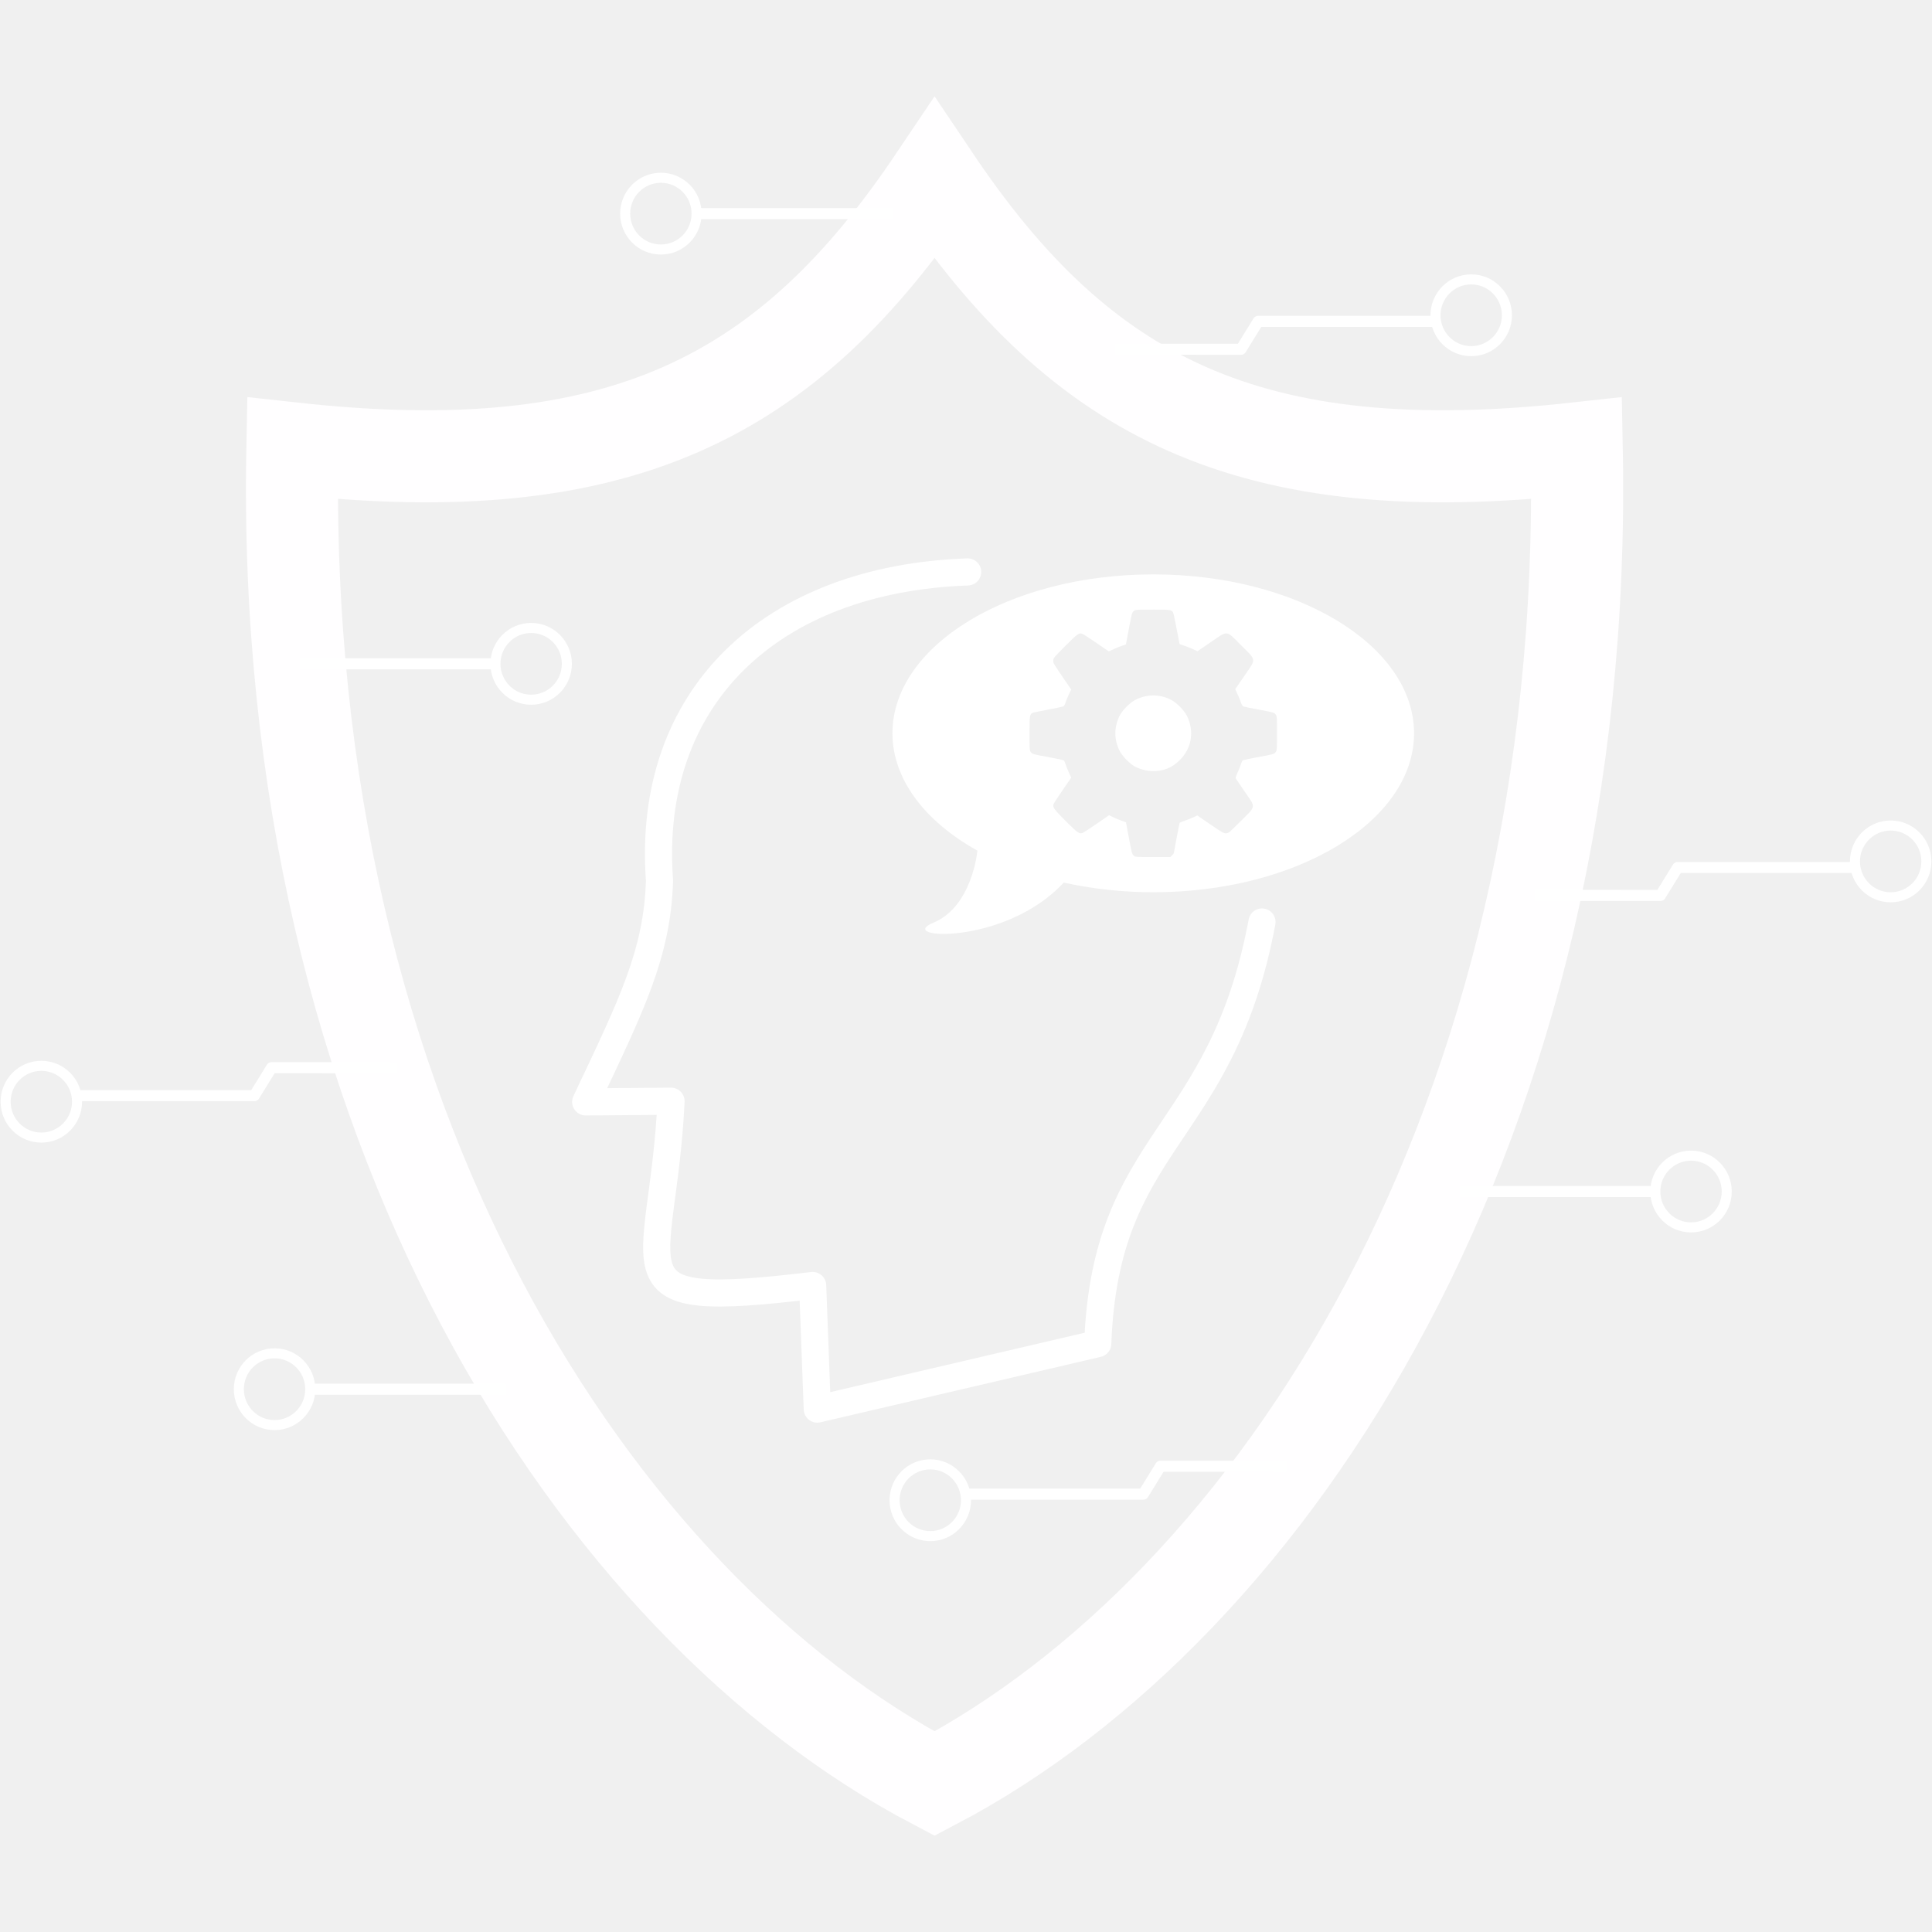
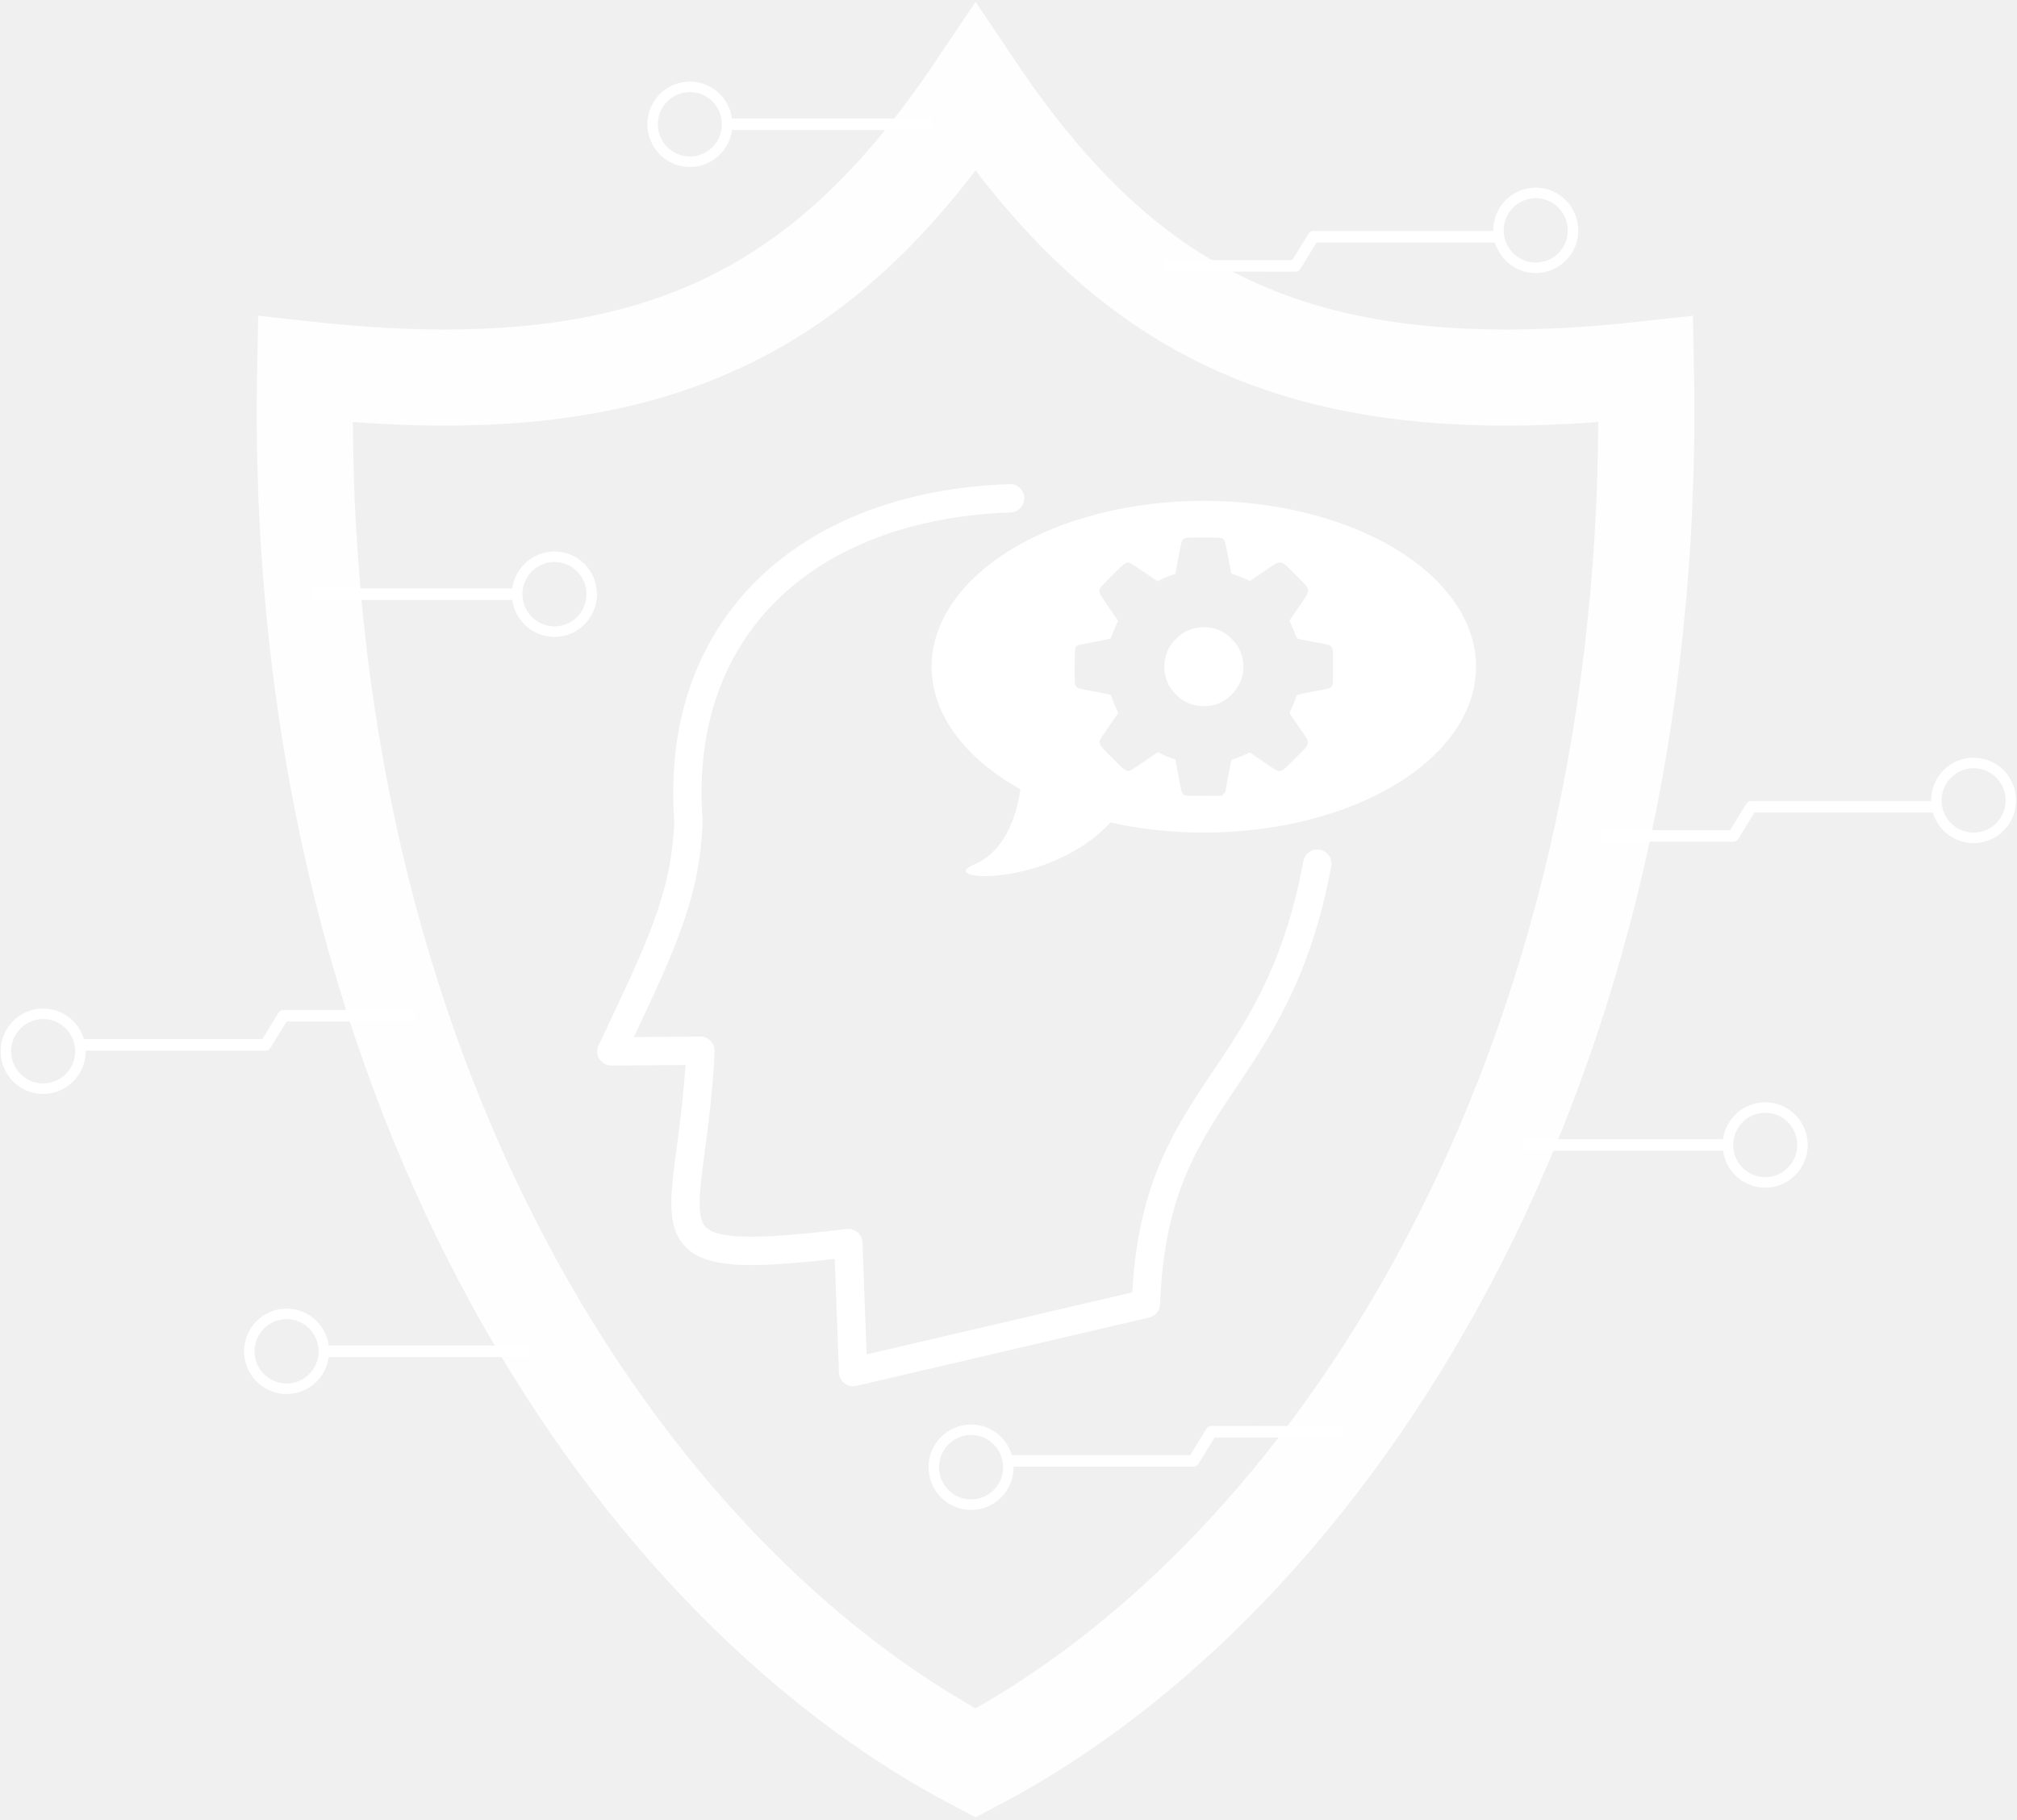
- <svg xmlns="http://www.w3.org/2000/svg" width="200mm" height="200mm" viewBox="0 0 200 200" version="1.1" id="svg5" xml:space="preserve">
-   <defs id="defs2" />
-   <g id="layer1">
-     <g id="g6673" transform="matrix(0.5201148,0,0,0.5201148,213.5266,-44.5539)">
-       <g id="g6620" transform="matrix(1.388126,0,0,1.387945,76.32539,-50.06242)" style="stroke-width:0.72">
-         <g id="g6484" transform="translate(-318.0292,79.19747)" style="stroke-width:0.72">
-           <path id="path5605" style="fill:none;fill-opacity:1;stroke:#fffeff;stroke-width:13.202;stroke-linecap:square;stroke-dasharray:none;stroke-opacity:1" d="M 101.295,44.242 C 80.234,75.592 56.277,88.075 9.219,82.885 7.336,180.023 52.88,248.955 101.295,274.37 149.71,248.955 195.256,180.023 193.372,82.885 c -47.057,5.19 -71.016,-7.293 -92.077,-38.643 z" />
-           <g id="g6478" transform="translate(219.4147,-47.8947)" style="stroke-width:0.72">
-             <path style="fill:none;fill-opacity:1;stroke:#ffffff;stroke-width:3.89;stroke-linecap:round;stroke-linejoin:round;stroke-dasharray:none;stroke-opacity:1" d="m -113.374,148.5 c -28.177,0.989 -46.123,17.907 -44.185,44.249 -0.315,10.503 -4.022,17.859 -10.583,31.75 l 12.237,-0.099 c -1.191,25.373 -9.848,30.031 20.307,26.425 l 0.661,17.727 40.217,-9.393 c 1.089,-29.527 17.733,-29.297 23.548,-60.457" id="path6402" />
-             <path id="path6456" style="fill:#ffffff;fill-opacity:1;stroke:none;stroke-width:2.23;stroke-linecap:round;stroke-linejoin:round;stroke-dasharray:none;stroke-opacity:1" d="m -86.765,148.852 a 37.394,22.791 0 0 0 -37.394,22.791 37.394,22.791 0 0 0 12.242,16.854 l -0.06,-0.022 c 0,0 -0.718,8.007 -6.313,10.327 -5.595,2.32 10.261,3.37 18.687,-5.753 l -0.047,-0.018 a 37.394,22.791 0 0 0 12.886,1.403 37.394,22.791 0 0 0 37.394,-22.791 37.394,22.791 0 0 0 -37.394,-22.791 z m -0.064,5.05 c 2.554,0.003 2.607,0.011 2.885,0.367 0.06,0.077 0.257,0.925 0.437,1.885 0.18,0.959 0.372,1.959 0.425,2.221 l 0.097,0.477 0.611,0.204 c 0.336,0.112 0.913,0.34 1.282,0.509 l 0.671,0.306 1.875,-1.285 c 2.547,-1.744 2.168,-1.783 4.394,0.444 2.227,2.227 2.19,1.845 0.433,4.404 l -1.296,1.888 0.275,0.565 c 0.151,0.311 0.373,0.848 0.492,1.195 0.14,0.407 0.282,0.658 0.4,0.708 0.101,0.043 0.991,0.227 1.977,0.408 2.301,0.422 2.435,0.46 2.661,0.747 0.18,0.229 0.189,0.358 0.189,2.697 0,2.34 -0.009,2.469 -0.189,2.697 -0.226,0.287 -0.34,0.319 -2.753,0.758 -1.037,0.189 -1.931,0.388 -1.988,0.444 -0.057,0.055 -0.177,0.326 -0.266,0.601 -0.089,0.275 -0.302,0.807 -0.473,1.183 -0.302,0.662 -0.307,0.691 -0.156,0.925 0.086,0.133 0.654,0.966 1.263,1.85 1.544,2.241 1.594,1.917 -0.637,4.138 -1.692,1.686 -1.764,1.745 -2.122,1.745 -0.325,0 -0.598,-0.156 -2.239,-1.279 l -1.869,-1.279 -0.514,0.236 c -0.283,0.13 -0.843,0.356 -1.246,0.503 -0.403,0.147 -0.746,0.281 -0.763,0.297 -0.028,0.028 -0.846,4.257 -0.848,4.384 -6.92e-4,0.031 -0.11,0.165 -0.243,0.299 l -0.243,0.243 h -2.51 c -2.489,0 -2.513,-9.5e-4 -2.757,-0.212 -0.227,-0.196 -0.28,-0.389 -0.673,-2.493 l -0.426,-2.282 -0.689,-0.246 c -0.379,-0.136 -0.923,-0.364 -1.21,-0.506 l -0.522,-0.259 -1.776,1.222 c -0.977,0.672 -1.882,1.263 -2.012,1.313 -0.476,0.182 -0.722,0.01 -2.446,-1.714 -1.723,-1.723 -1.896,-1.97 -1.714,-2.446 0.05,-0.13 0.636,-1.03 1.302,-1.999 l 1.211,-1.763 -0.309,-0.679 c -0.17,-0.373 -0.382,-0.904 -0.471,-1.179 -0.089,-0.275 -0.209,-0.546 -0.266,-0.602 -0.057,-0.056 -0.952,-0.256 -1.988,-0.445 -2.425,-0.441 -2.529,-0.469 -2.753,-0.755 -0.18,-0.228 -0.189,-0.358 -0.189,-2.689 0,-2.587 0.019,-2.714 0.444,-2.941 0.087,-0.047 1.068,-0.255 2.179,-0.462 1.111,-0.207 2.104,-0.413 2.206,-0.456 0.121,-0.051 0.246,-0.269 0.356,-0.619 0.093,-0.297 0.31,-0.825 0.481,-1.173 l 0.312,-0.633 -0.541,-0.792 c -2.089,-3.056 -2.035,-2.968 -2.035,-3.353 0,-0.357 0.059,-0.43 1.72,-2.098 1.93,-1.94 2.035,-2.002 2.692,-1.624 0.206,0.119 1.092,0.707 1.969,1.307 l 1.594,1.09 0.618,-0.295 c 0.34,-0.162 0.891,-0.387 1.224,-0.5 l 0.605,-0.204 0.429,-2.284 c 0.396,-2.113 0.447,-2.301 0.677,-2.499 0.247,-0.213 0.262,-0.214 2.749,-0.211 z m 0.075,12.313 c -0.838,7.1e-4 -1.68,0.195 -2.485,0.583 -0.831,0.4 -1.969,1.538 -2.37,2.369 -0.784,1.627 -0.784,3.321 0,4.949 0.384,0.798 1.539,1.968 2.316,2.347 1.21,0.591 2.562,0.755 3.803,0.462 v 5.4e-4 c 0.97,-0.229 1.727,-0.659 2.505,-1.422 1.735,-1.703 2.138,-4.105 1.064,-6.335 -0.398,-0.826 -1.538,-1.97 -2.366,-2.374 -0.793,-0.386 -1.628,-0.58 -2.466,-0.579 z" />
-           </g>
-         </g>
-         <g id="g6594" style="fill:none;fill-opacity:1;stroke-width:0.72">
-           <g id="g6544" style="fill:none;fill-opacity:1;stroke-width:0.72">
-             <ellipse style="fill:none;fill-opacity:1;stroke:#ffffff;stroke-width:1.441;stroke-linecap:round;stroke-linejoin:round;stroke-dasharray:none;stroke-opacity:1" id="path6538" cx="-274.577" cy="192.982" rx="5.12" ry="5.145" />
-             <path style="fill:none;fill-opacity:1;stroke:#ffffff;stroke-width:1.585;stroke-linecap:butt;stroke-linejoin:round;stroke-dasharray:none;stroke-opacity:1" d="m -279.698,192.982 h -28.081" id="path6540" />
-           </g>
-           <g id="g6550" transform="matrix(-1,0,0,1,-491.9253,119.9411)" style="fill:none;fill-opacity:1;stroke-width:0.72">
-             <ellipse style="fill:none;fill-opacity:1;stroke:#ffffff;stroke-width:1.441;stroke-linecap:round;stroke-linejoin:round;stroke-dasharray:none;stroke-opacity:1" id="ellipse6546" cx="-274.577" cy="192.982" rx="5.12" ry="5.145" />
-             <path style="fill:none;fill-opacity:1;stroke:#ffffff;stroke-width:1.585;stroke-linecap:butt;stroke-linejoin:round;stroke-dasharray:none;stroke-opacity:1" d="m -279.698,192.11 h -25.42 l -2.469,-4.006 c -7.097,0.01 -12.685,0.01 -18.06,0.008" id="path6548" />
-           </g>
-           <g id="g6556" transform="matrix(-1,0,0,1,-585.945,104.0181)" style="fill:none;fill-opacity:1;stroke-width:0.72">
-             <ellipse style="fill:none;fill-opacity:1;stroke:#ffffff;stroke-width:1.441;stroke-linecap:round;stroke-linejoin:round;stroke-dasharray:none;stroke-opacity:1" id="ellipse6552" cx="-274.577" cy="192.982" rx="5.12" ry="5.145" />
-             <path style="fill:none;fill-opacity:1;stroke:#ffffff;stroke-width:1.585;stroke-linecap:butt;stroke-linejoin:round;stroke-dasharray:none;stroke-opacity:1" d="m -279.698,192.982 h -28.081" id="path6554" />
-           </g>
-           <g id="g6562" transform="matrix(-1,0,0,1,-619.3845,62.79113)" style="fill:none;fill-opacity:1;stroke-width:0.72">
-             <ellipse style="fill:none;fill-opacity:1;stroke:#ffffff;stroke-width:1.441;stroke-linecap:round;stroke-linejoin:round;stroke-dasharray:none;stroke-opacity:1" id="ellipse6558" cx="-274.577" cy="192.982" rx="5.12" ry="5.145" />
-             <path style="fill:none;fill-opacity:1;stroke:#ffffff;stroke-width:1.585;stroke-linecap:butt;stroke-linejoin:round;stroke-dasharray:none;stroke-opacity:1" d="m -279.698,192.11 h -25.42 l -2.469,-4.006 c -7.097,0.01 -12.685,0.01 -18.06,0.008" id="path6560" />
-           </g>
-           <g id="g6568" transform="matrix(1,0,0,-1,194.9309,414.2963)" style="fill:none;fill-opacity:1;stroke-width:0.72">
-             <ellipse style="fill:none;fill-opacity:1;stroke:#ffffff;stroke-width:1.441;stroke-linecap:round;stroke-linejoin:round;stroke-dasharray:none;stroke-opacity:1" id="ellipse6564" cx="-274.577" cy="192.982" rx="5.12" ry="5.145" />
-             <path style="fill:none;fill-opacity:1;stroke:#ffffff;stroke-width:1.585;stroke-linecap:butt;stroke-linejoin:round;stroke-dasharray:none;stroke-opacity:1" d="m -279.698,192.11 h -25.42 l -2.469,-4.006 c -7.097,0.01 -12.685,0.01 -18.06,0.008" id="path6566" />
-           </g>
-           <g id="g6574" transform="translate(166.3069,75.67083)" style="fill:none;fill-opacity:1;stroke-width:0.72">
-             <ellipse style="fill:none;fill-opacity:1;stroke:#ffffff;stroke-width:1.441;stroke-linecap:round;stroke-linejoin:round;stroke-dasharray:none;stroke-opacity:1" id="ellipse6570" cx="-274.577" cy="192.982" rx="5.12" ry="5.145" />
-             <path style="fill:none;fill-opacity:1;stroke:#ffffff;stroke-width:1.585;stroke-linecap:butt;stroke-linejoin:round;stroke-dasharray:none;stroke-opacity:1" d="m -279.698,192.982 h -28.081" id="path6572" />
-           </g>
-           <g id="g6626" transform="matrix(1,0,0,-1,134.787,335.9796)" style="fill:none;fill-opacity:1;stroke-width:0.72">
-             <ellipse style="fill:none;fill-opacity:1;stroke:#ffffff;stroke-width:1.441;stroke-linecap:round;stroke-linejoin:round;stroke-dasharray:none;stroke-opacity:1" id="ellipse6622" cx="-274.577" cy="192.982" rx="5.12" ry="5.145" />
-             <path style="fill:none;fill-opacity:1;stroke:#ffffff;stroke-width:1.585;stroke-linecap:butt;stroke-linejoin:round;stroke-dasharray:none;stroke-opacity:1" d="m -279.698,192.11 h -25.42 l -2.469,-4.006 c -7.097,0.01 -12.685,0.01 -18.06,0.008" id="path6624" />
-           </g>
-           <g id="g6632" transform="matrix(-1,0,0,1,-530.5517,-64.55833)" style="fill:none;fill-opacity:1;stroke-width:0.72">
-             <ellipse style="fill:none;fill-opacity:1;stroke:#ffffff;stroke-width:1.441;stroke-linecap:round;stroke-linejoin:round;stroke-dasharray:none;stroke-opacity:1" id="ellipse6628" cx="-274.577" cy="192.982" rx="5.12" ry="5.145" />
-             <path style="fill:none;fill-opacity:1;stroke:#ffffff;stroke-width:1.585;stroke-linecap:butt;stroke-linejoin:round;stroke-dasharray:none;stroke-opacity:1" d="m -279.698,192.982 h -28.081" id="path6630" />
-           </g>
-         </g>
-       </g>
-     </g>
-   </g>
+ <svg xmlns="http://www.w3.org/2000/svg" width="756" height="682" viewBox="0 0 756 682" fill="none">
+   <path d="M365.653 32.989C308.182 118.524 242.809 152.584 114.401 138.423C109.261 403.453 233.54 591.528 365.653 660.872C497.767 591.528 622.051 403.453 616.911 138.423C488.502 152.584 423.125 118.524 365.653 32.989Z" stroke="#FFFEFF" stroke-width="36.023" stroke-linecap="square" />
+   <path d="M378.603 186.77C301.716 189.468 252.744 235.627 258.032 307.499C257.172 336.156 247.058 356.226 229.152 394.126L262.544 393.855C259.293 463.084 235.673 475.791 317.957 465.954L319.762 514.321L429.503 488.694C432.474 408.131 477.893 408.759 493.76 323.742" stroke="white" stroke-width="10.615" stroke-linecap="round" stroke-linejoin="round" />
+   <path d="M451.214 187.731C424.152 187.731 398.198 194.282 379.062 205.944C359.926 217.605 349.175 233.422 349.175 249.914C349.182 258.574 352.157 267.137 357.909 275.056C363.662 282.974 372.064 290.073 382.58 295.898L382.415 295.837C382.415 295.837 380.457 317.682 365.189 324.012C349.92 330.342 393.189 333.208 416.18 308.317L416.051 308.269C427.311 310.795 439.215 312.091 451.214 312.097C478.276 312.097 504.23 305.546 523.366 293.884C542.502 282.222 553.252 266.406 553.252 249.914C553.252 233.422 542.502 217.605 523.366 205.944C504.23 194.282 478.276 187.731 451.214 187.731ZM451.039 201.508C458.008 201.516 458.154 201.537 458.912 202.51C459.076 202.721 459.612 205.034 460.105 207.652C460.597 210.269 461.119 212.997 461.264 213.713L461.528 215.013L463.195 215.569C464.111 215.874 465.685 216.497 466.692 216.956L468.522 217.791L473.64 214.286C480.589 209.527 479.554 209.422 485.631 215.497C491.709 221.575 491.606 220.531 486.812 227.514L483.275 232.665L484.026 234.207C484.439 235.054 485.043 236.521 485.367 237.466C485.748 238.576 486.136 239.261 486.46 239.399C486.736 239.518 489.163 240.018 491.854 240.512C498.133 241.664 498.498 241.766 499.114 242.55C499.605 243.173 499.631 243.526 499.631 249.91C499.631 256.293 499.607 256.646 499.114 257.269C498.498 258.053 498.186 258.139 491.602 259.336C488.774 259.851 486.332 260.395 486.176 260.546C486.02 260.698 485.693 261.435 485.45 262.186C485.207 262.936 484.626 264.389 484.158 265.415C483.336 267.22 483.322 267.301 483.732 267.938C483.966 268.3 485.516 270.573 487.18 272.987C491.393 279.102 491.529 278.216 485.443 284.278C480.825 288.878 480.629 289.039 479.653 289.039C478.767 289.039 478.02 288.612 473.543 285.548L468.443 282.057L467.041 282.7C466.27 283.054 464.739 283.671 463.64 284.072C462.541 284.472 461.603 284.838 461.558 284.883C461.483 284.959 459.25 296.497 459.244 296.844C459.242 296.928 458.944 297.295 458.58 297.658L457.919 298.32H451.068C444.276 298.32 444.212 298.317 443.545 297.741C442.924 297.208 442.782 296.679 441.709 290.938L440.547 284.713L438.667 284.041C437.634 283.671 436.149 283.049 435.365 282.659L433.939 281.952L429.092 285.286C426.427 287.12 423.956 288.733 423.601 288.869C422.302 289.366 421.629 288.897 416.927 284.192C412.224 279.491 411.753 278.818 412.25 277.519C412.385 277.164 413.984 274.71 415.802 272.065L419.107 267.255L418.263 265.402C417.799 264.383 417.221 262.936 416.978 262.186C416.734 261.435 416.408 260.695 416.252 260.542C416.095 260.389 413.654 259.843 410.826 259.329C404.208 258.126 403.925 258.049 403.312 257.269C402.822 256.646 402.797 256.292 402.797 249.931C402.797 242.872 402.849 242.527 404.009 241.907C404.247 241.779 406.923 241.212 409.954 240.647C412.986 240.082 415.695 239.521 415.975 239.402C416.305 239.262 416.646 238.667 416.946 237.712C417.199 236.902 417.791 235.462 418.259 234.512L419.11 232.784L417.634 230.624C411.932 222.285 412.08 222.525 412.08 221.475C412.08 220.502 412.242 220.303 416.772 215.75C422.039 210.458 422.325 210.287 424.117 211.32C424.68 211.645 427.098 213.249 429.491 214.885L433.842 217.859L435.529 217.054C436.458 216.611 437.961 215.997 438.869 215.691L440.52 215.134L441.691 208.901C442.773 203.137 442.911 202.623 443.539 202.084C444.214 201.503 444.254 201.5 451.039 201.508ZM451.244 235.103C448.957 235.105 446.661 235.636 444.463 236.694C442.195 237.786 439.088 240.891 437.996 243.158C435.858 247.598 435.858 252.22 437.996 256.66C439.045 258.836 442.195 262.028 444.316 263.063C447.619 264.674 451.306 265.122 454.692 264.324C457.339 263.7 459.405 262.528 461.528 260.445C466.262 255.797 467.362 249.244 464.431 243.159C463.345 240.905 460.234 237.784 457.974 236.682C455.811 235.628 453.532 235.101 451.244 235.103Z" fill="white" />
+   <path d="M207.813 236.766C215.53 236.766 221.785 230.481 221.785 222.728C221.785 214.976 215.53 208.691 207.813 208.691C200.097 208.691 193.841 214.976 193.841 222.728C193.841 230.481 200.097 236.766 207.813 236.766Z" stroke="white" stroke-width="3.932" stroke-linecap="round" stroke-linejoin="round" />
+   <path d="M193.841 222.728H117.214" stroke="white" stroke-width="4.325" stroke-linejoin="round" />
+   <path d="M363.978 564.014C356.262 564.014 350.006 557.729 350.006 549.976C350.006 542.224 356.262 535.939 363.978 535.939C371.695 535.939 377.95 542.224 377.95 549.976C377.95 557.729 371.695 564.014 363.978 564.014Z" stroke="white" stroke-width="3.932" stroke-linecap="round" stroke-linejoin="round" />
+   <path d="M377.95 547.596H447.315L454.052 536.668C473.418 536.695 488.667 536.695 503.332 536.689" stroke="white" stroke-width="4.325" stroke-linejoin="round" />
+   <path d="M107.421 520.569C99.704 520.569 93.449 514.284 93.449 506.532C93.449 498.779 99.704 492.494 107.421 492.494C115.137 492.494 121.393 498.779 121.393 506.532C121.393 514.284 115.137 520.569 107.421 520.569Z" stroke="white" stroke-width="3.932" stroke-linecap="round" stroke-linejoin="round" />
+   <path d="M121.393 506.532H198.02" stroke="white" stroke-width="4.325" stroke-linejoin="round" />
+   <path d="M16.172 408.085C8.456 408.085 2.201 401.801 2.201 394.048C2.201 386.295 8.456 380.01 16.172 380.01C23.889 380.01 30.145 386.295 30.145 394.048C30.145 401.801 23.889 408.085 16.172 408.085Z" stroke="white" stroke-width="3.932" stroke-linecap="round" stroke-linejoin="round" />
+   <path d="M30.145 391.668H99.509L106.246 380.739C125.612 380.766 140.862 380.766 155.527 380.761" stroke="white" stroke-width="4.325" stroke-linejoin="round" />
+   <path d="M739.733 285.993C747.45 285.993 753.705 292.278 753.705 300.031C753.705 307.783 747.45 314.068 739.733 314.068C732.017 314.068 725.761 307.783 725.761 300.031C725.761 292.278 732.017 285.993 739.733 285.993Z" stroke="white" stroke-width="3.932" stroke-linecap="round" stroke-linejoin="round" />
+   <path d="M725.761 302.41H656.397L649.659 313.339C630.294 313.312 615.044 313.312 600.379 313.317" stroke="white" stroke-width="4.325" stroke-linejoin="round" />
+   <path d="M661.625 443.227C669.342 443.227 675.597 436.942 675.597 429.189C675.597 421.436 669.342 415.152 661.625 415.152C653.909 415.152 647.653 421.436 647.653 429.189C647.653 436.942 653.909 443.227 661.625 443.227Z" stroke="white" stroke-width="3.932" stroke-linecap="round" stroke-linejoin="round" />
+   <path d="M647.653 429.189H571.026" stroke="white" stroke-width="4.325" stroke-linejoin="round" />
+   <path d="M575.615 72.314C583.331 72.314 589.587 78.598 589.587 86.351C589.587 94.104 583.331 100.388 575.615 100.388C567.898 100.388 561.643 94.104 561.643 86.351C561.643 78.598 567.898 72.314 575.615 72.314Z" stroke="white" stroke-width="3.932" stroke-linecap="round" stroke-linejoin="round" />
+   <path d="M561.643 88.731H492.279L485.541 99.66C466.176 99.632 450.926 99.632 436.261 99.638" stroke="white" stroke-width="4.325" stroke-linejoin="round" />
+   <path d="M258.576 60.624C250.86 60.624 244.604 54.34 244.604 46.587C244.604 38.834 250.86 32.549 258.576 32.549C266.293 32.549 272.548 38.834 272.548 46.587C272.548 54.34 266.293 60.624 258.576 60.624Z" stroke="white" stroke-width="3.932" stroke-linecap="round" stroke-linejoin="round" />
+   <path d="M272.548 46.587H349.176" stroke="white" stroke-width="4.325" stroke-linejoin="round" />
</svg>
